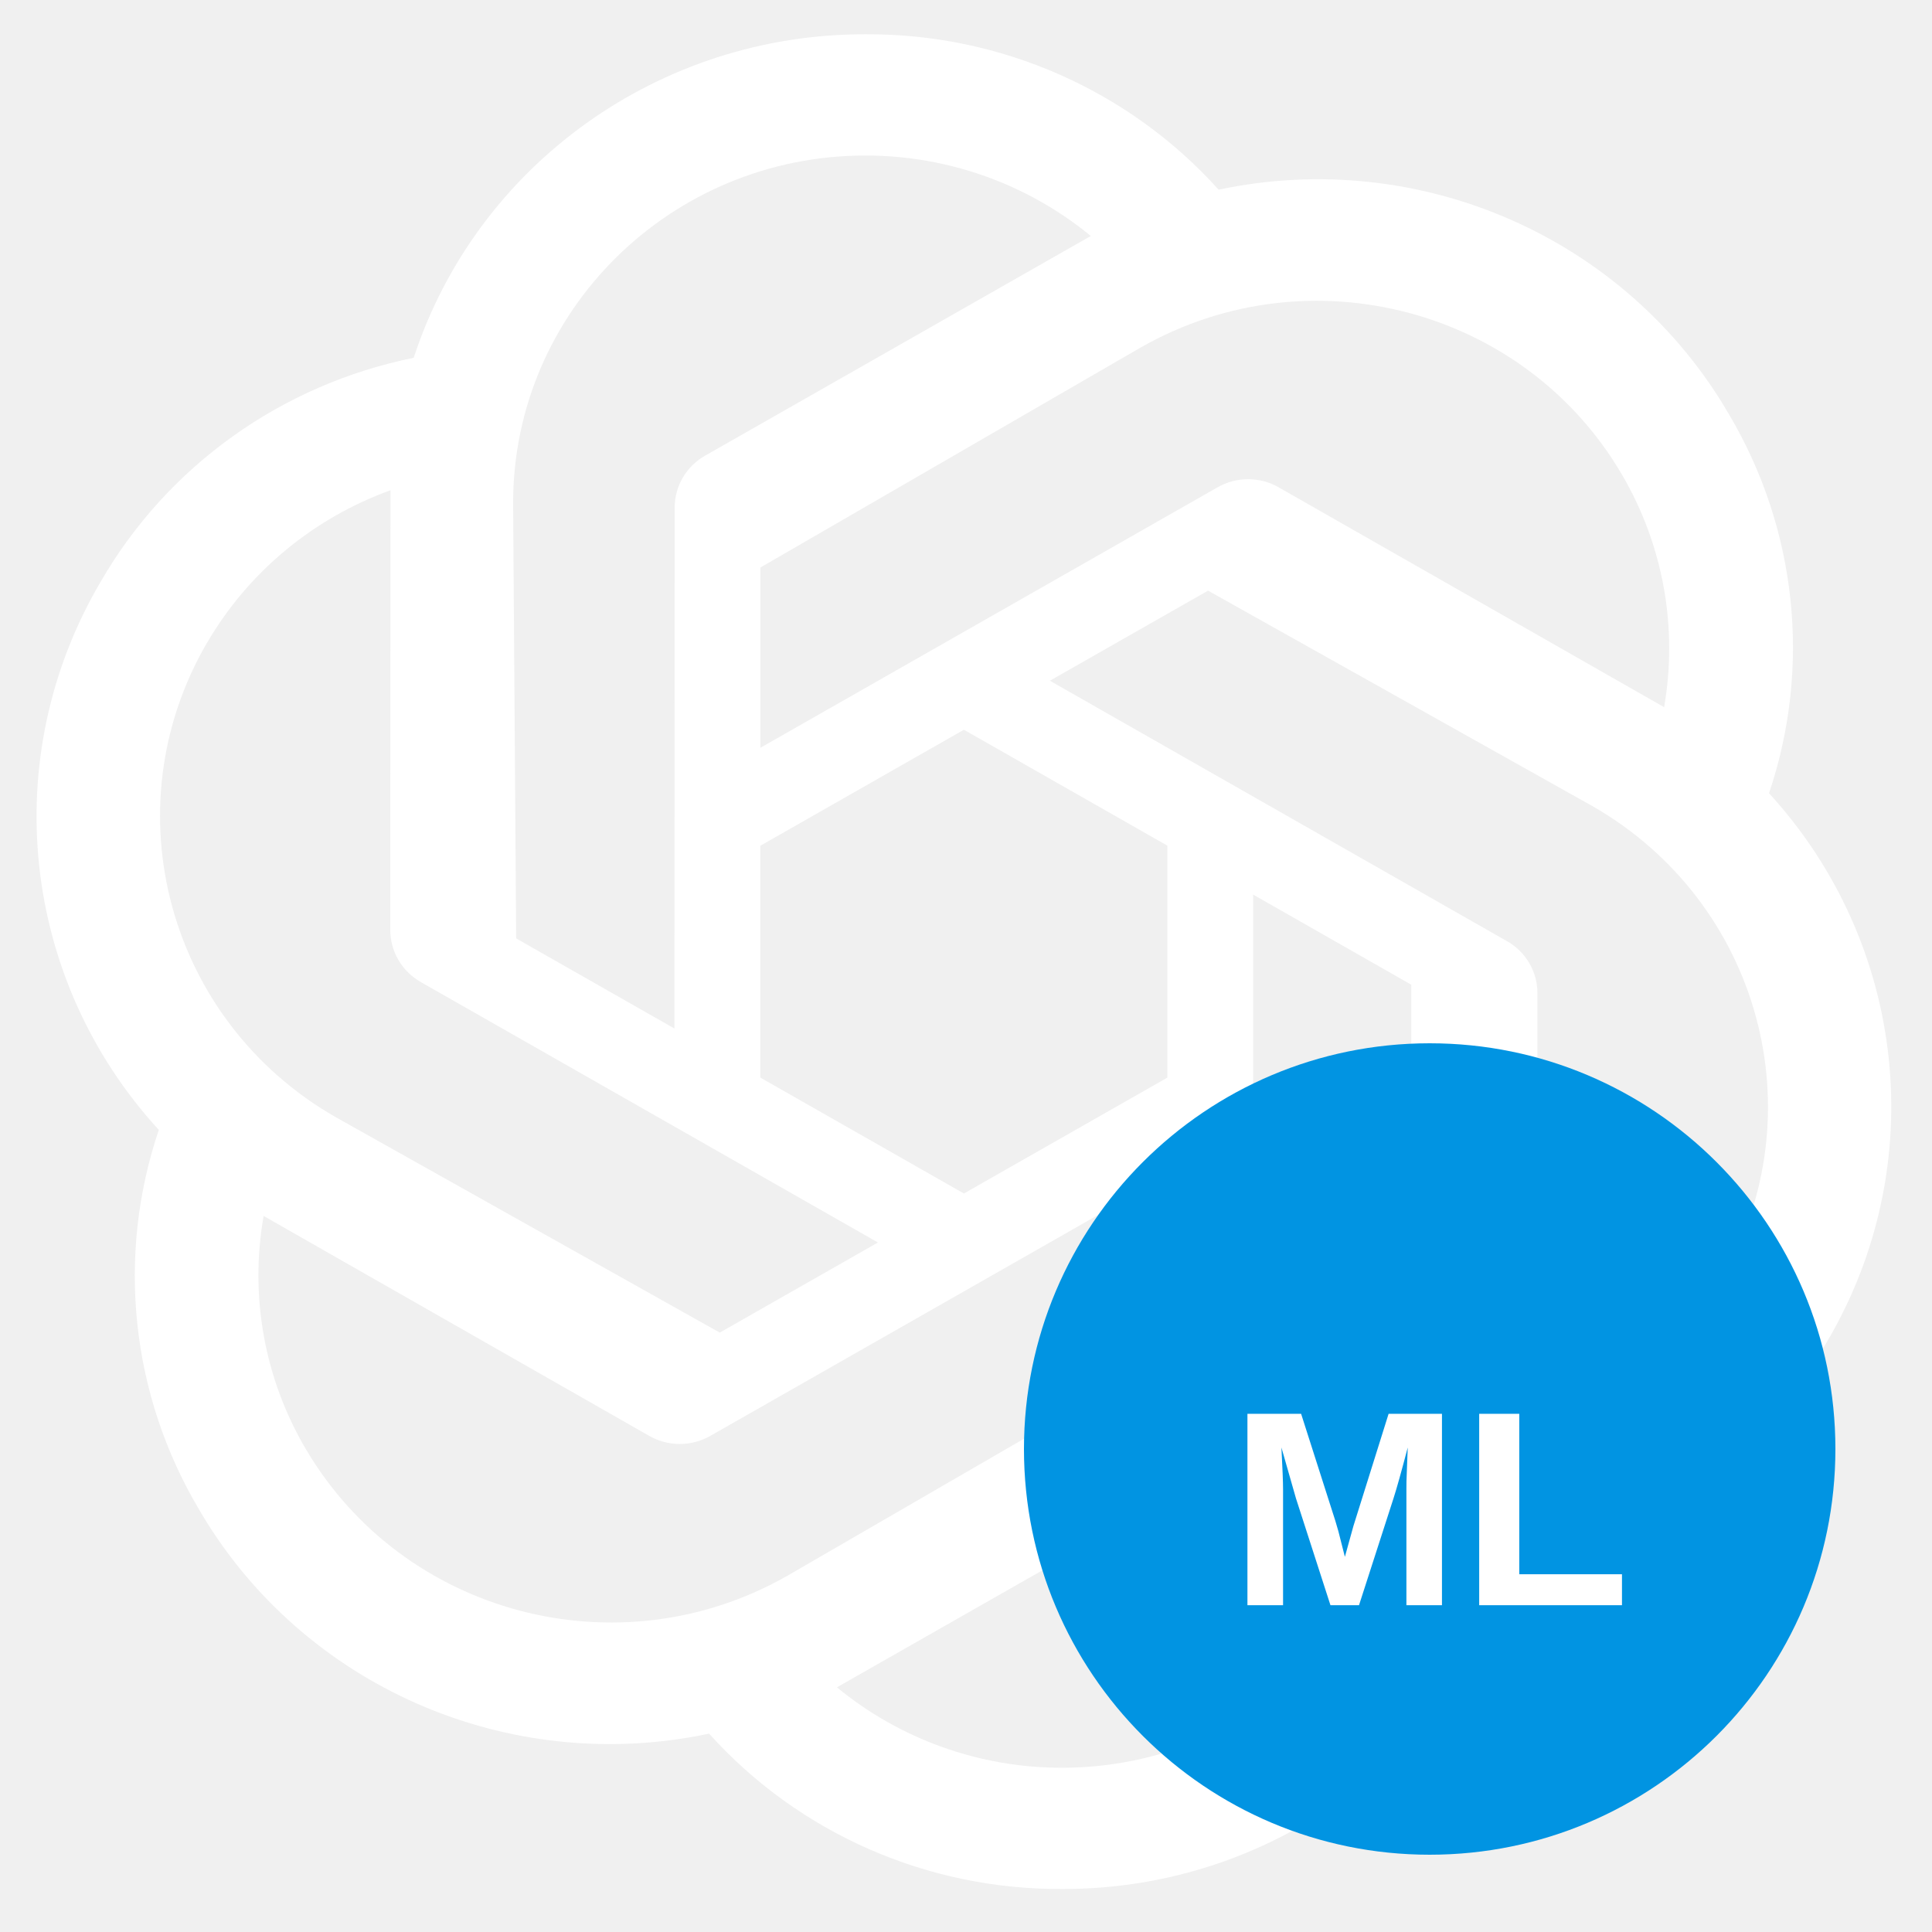
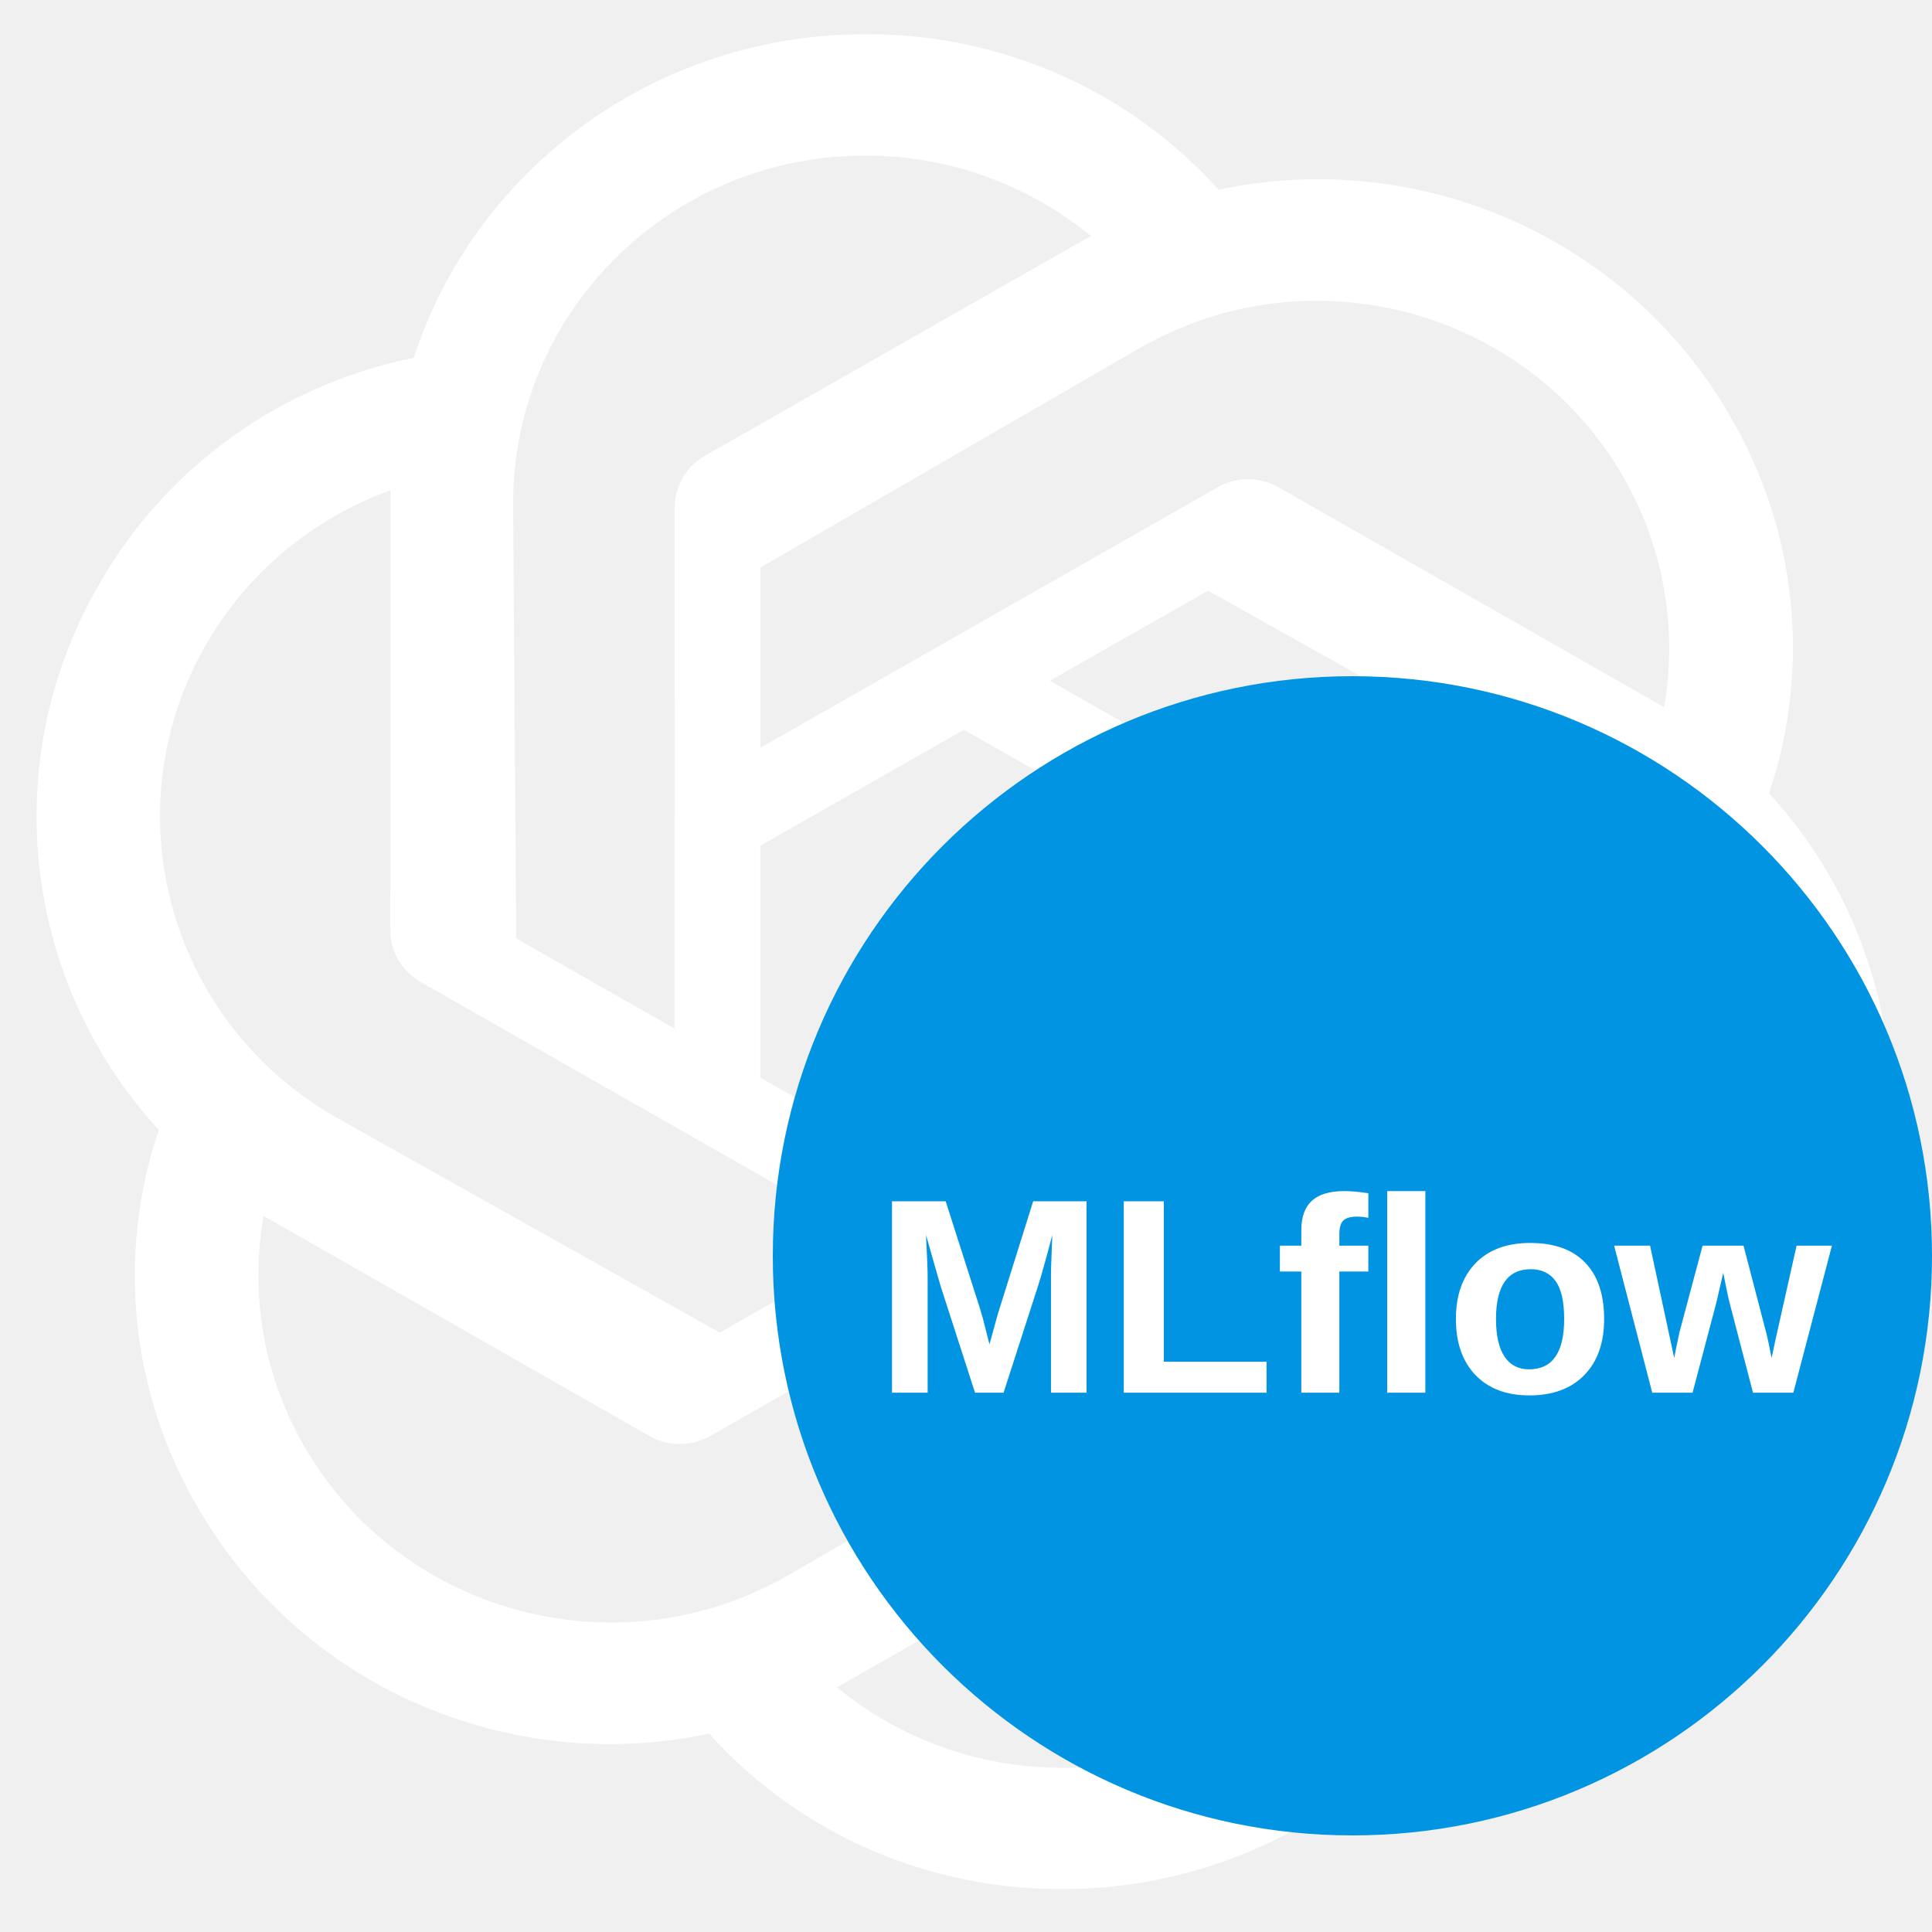
<svg xmlns="http://www.w3.org/2000/svg" viewBox="0 0 500 500" width="500px" height="500px">
  <path d="M 457.812 205.333 C 468.842 172.644 465.05 136.837 447.393 107.112 C 420.858 61.512 367.494 38.041 315.381 49.093 C 292.203 23.318 258.894 8.665 223.977 8.87 C 170.712 8.751 123.44 42.589 107.06 92.605 C 72.837 99.518 43.297 120.649 26.017 150.612 C -0.727 196.093 5.367 253.416 41.097 292.415 C 30.054 325.104 33.861 360.912 51.507 390.647 C 78.056 436.247 131.405 459.707 183.518 448.666 C 206.685 474.431 240.006 489.094 274.934 488.865 C 328.224 488.998 375.508 455.135 391.889 405.072 C 426.111 398.158 455.652 377.026 472.932 347.064 C 499.639 301.583 493.534 244.296 457.831 205.297 Z M 274.959 457.499 C 253.627 457.536 232.976 450.167 216.597 436.679 L 316.344 379.872 C 321.292 377.099 324.333 371.891 324.308 366.264 L 324.308 231.516 L 365.244 254.844 L 365.244 367.548 C 365.973 417.168 325.245 457.391 274.959 457.499 Z M 79.101 374.951 C 68.411 356.747 64.568 335.4 68.228 314.688 L 167.976 371.578 C 172.875 374.412 178.956 374.412 183.883 371.578 L 302.139 304.2 L 302.139 350.843 L 203.644 407.88 C 160.034 432.658 104.335 417.922 79.113 374.951 Z M 53.61 166.321 C 64.251 148.068 81.046 134.125 101.051 126.877 L 101.003 240.6 C 100.98 246.204 104.018 251.412 108.957 254.184 L 227.213 321.553 L 186.279 344.88 L 86.956 289.164 C 43.432 264.3 28.51 209.352 53.586 166.332 Z M 389.968 243.551 L 271.711 176.173 L 312.645 152.856 L 411.955 208.525 C 455.565 233.376 470.503 288.42 445.314 331.44 C 434.66 349.644 417.879 363.598 397.885 370.859 L 397.885 257.135 C 397.934 251.532 394.904 246.336 389.979 243.551 Z M 430.707 183.037 L 330.96 126.144 C 326.06 123.312 319.98 123.312 315.054 126.144 L 196.797 193.525 L 196.797 146.869 L 295.28 89.893 C 338.903 65.065 394.662 79.838 419.8 122.893 C 430.428 141.072 434.272 162.36 430.671 183.037 Z M 174.543 266.184 L 133.583 242.856 L 132.793 130.164 C 132.816 80.485 173.666 40.225 224.015 40.249 C 245.321 40.249 265.934 47.629 282.303 61.07 L 182.569 117.877 C 177.607 120.649 174.567 125.844 174.602 131.472 Z M 196.774 218.881 L 249.456 188.856 L 302.126 218.856 L 302.126 278.88 L 249.456 308.879 L 196.774 278.88 Z" fill="white" />
-   <circle cx="370" cy="375" r="105" fill="#0194E2" />
-   <text x="370" y="395" font-family="Arial,Helvetica,sans-serif" font-size="72" font-weight="bold" fill="white" text-anchor="middle" dominant-baseline="middle">ML</text>
+   <circle cx="350" cy="325" r="150" fill="#0194E2" />
+   <text x="350" y="340" font-family="Arial,Helvetica,sans-serif" font-size="72" font-weight="bold" fill="white" text-anchor="middle" dominant-baseline="middle">MLflow</text>
</svg>
